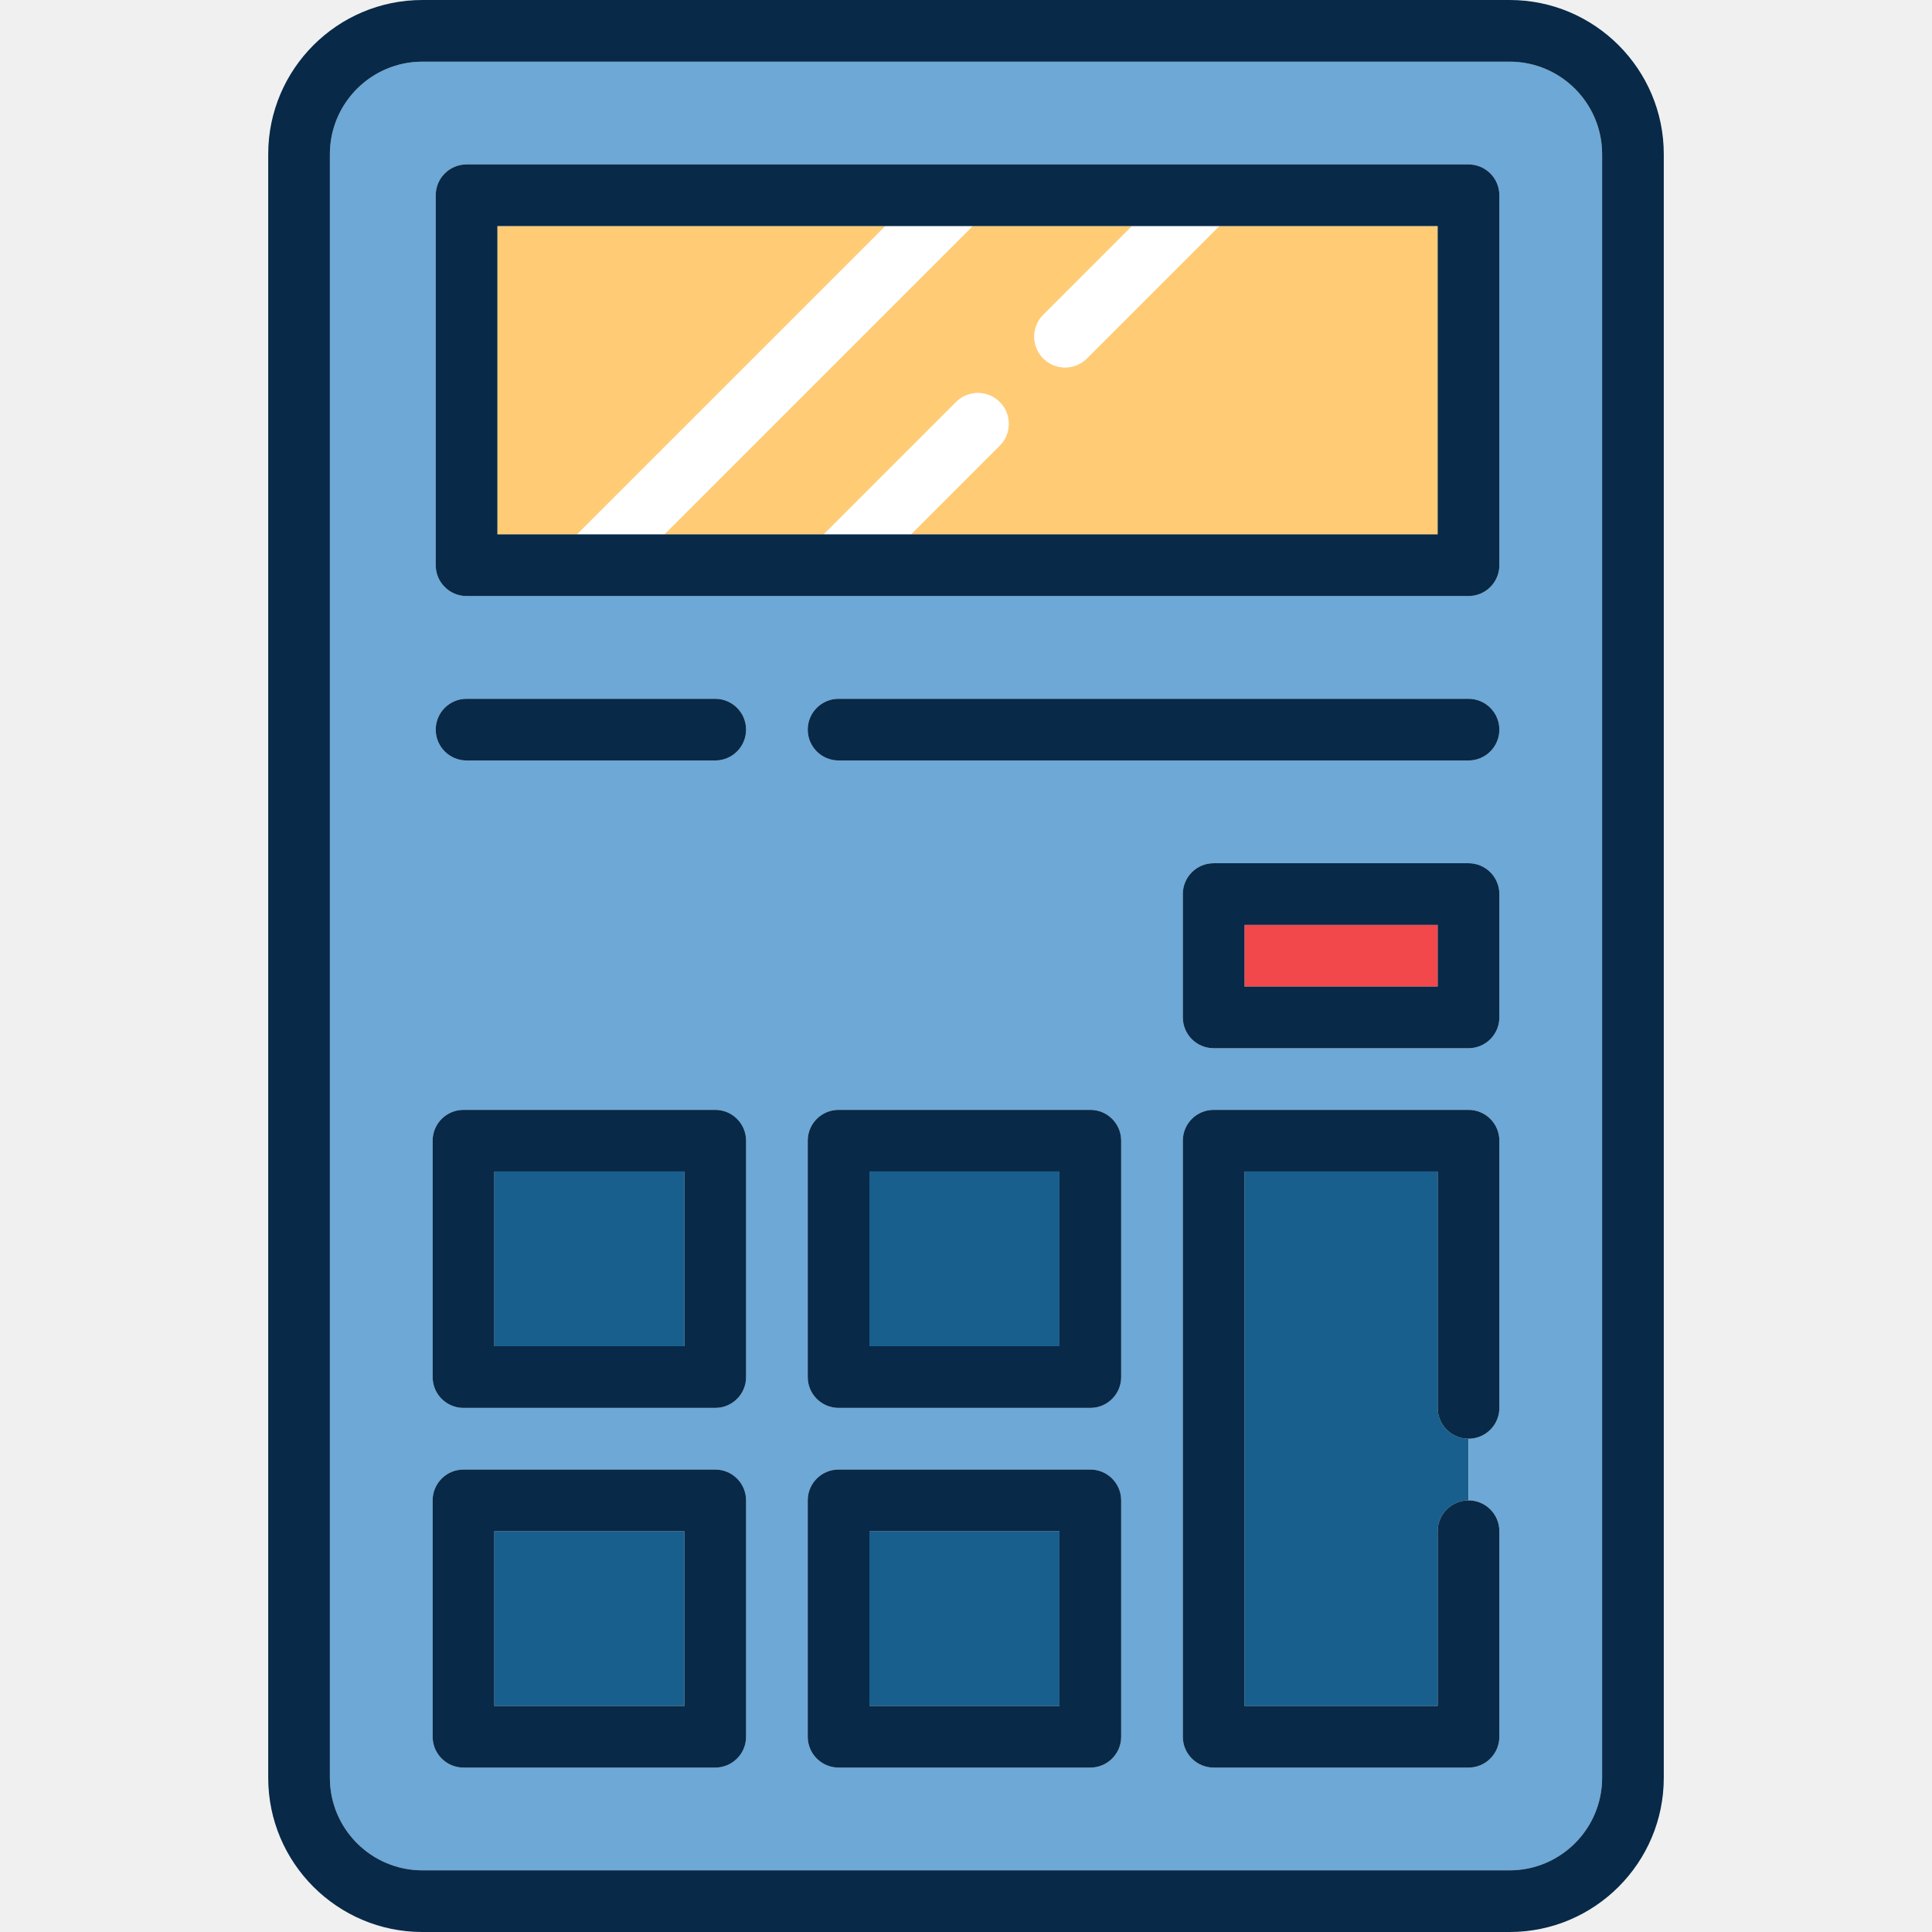
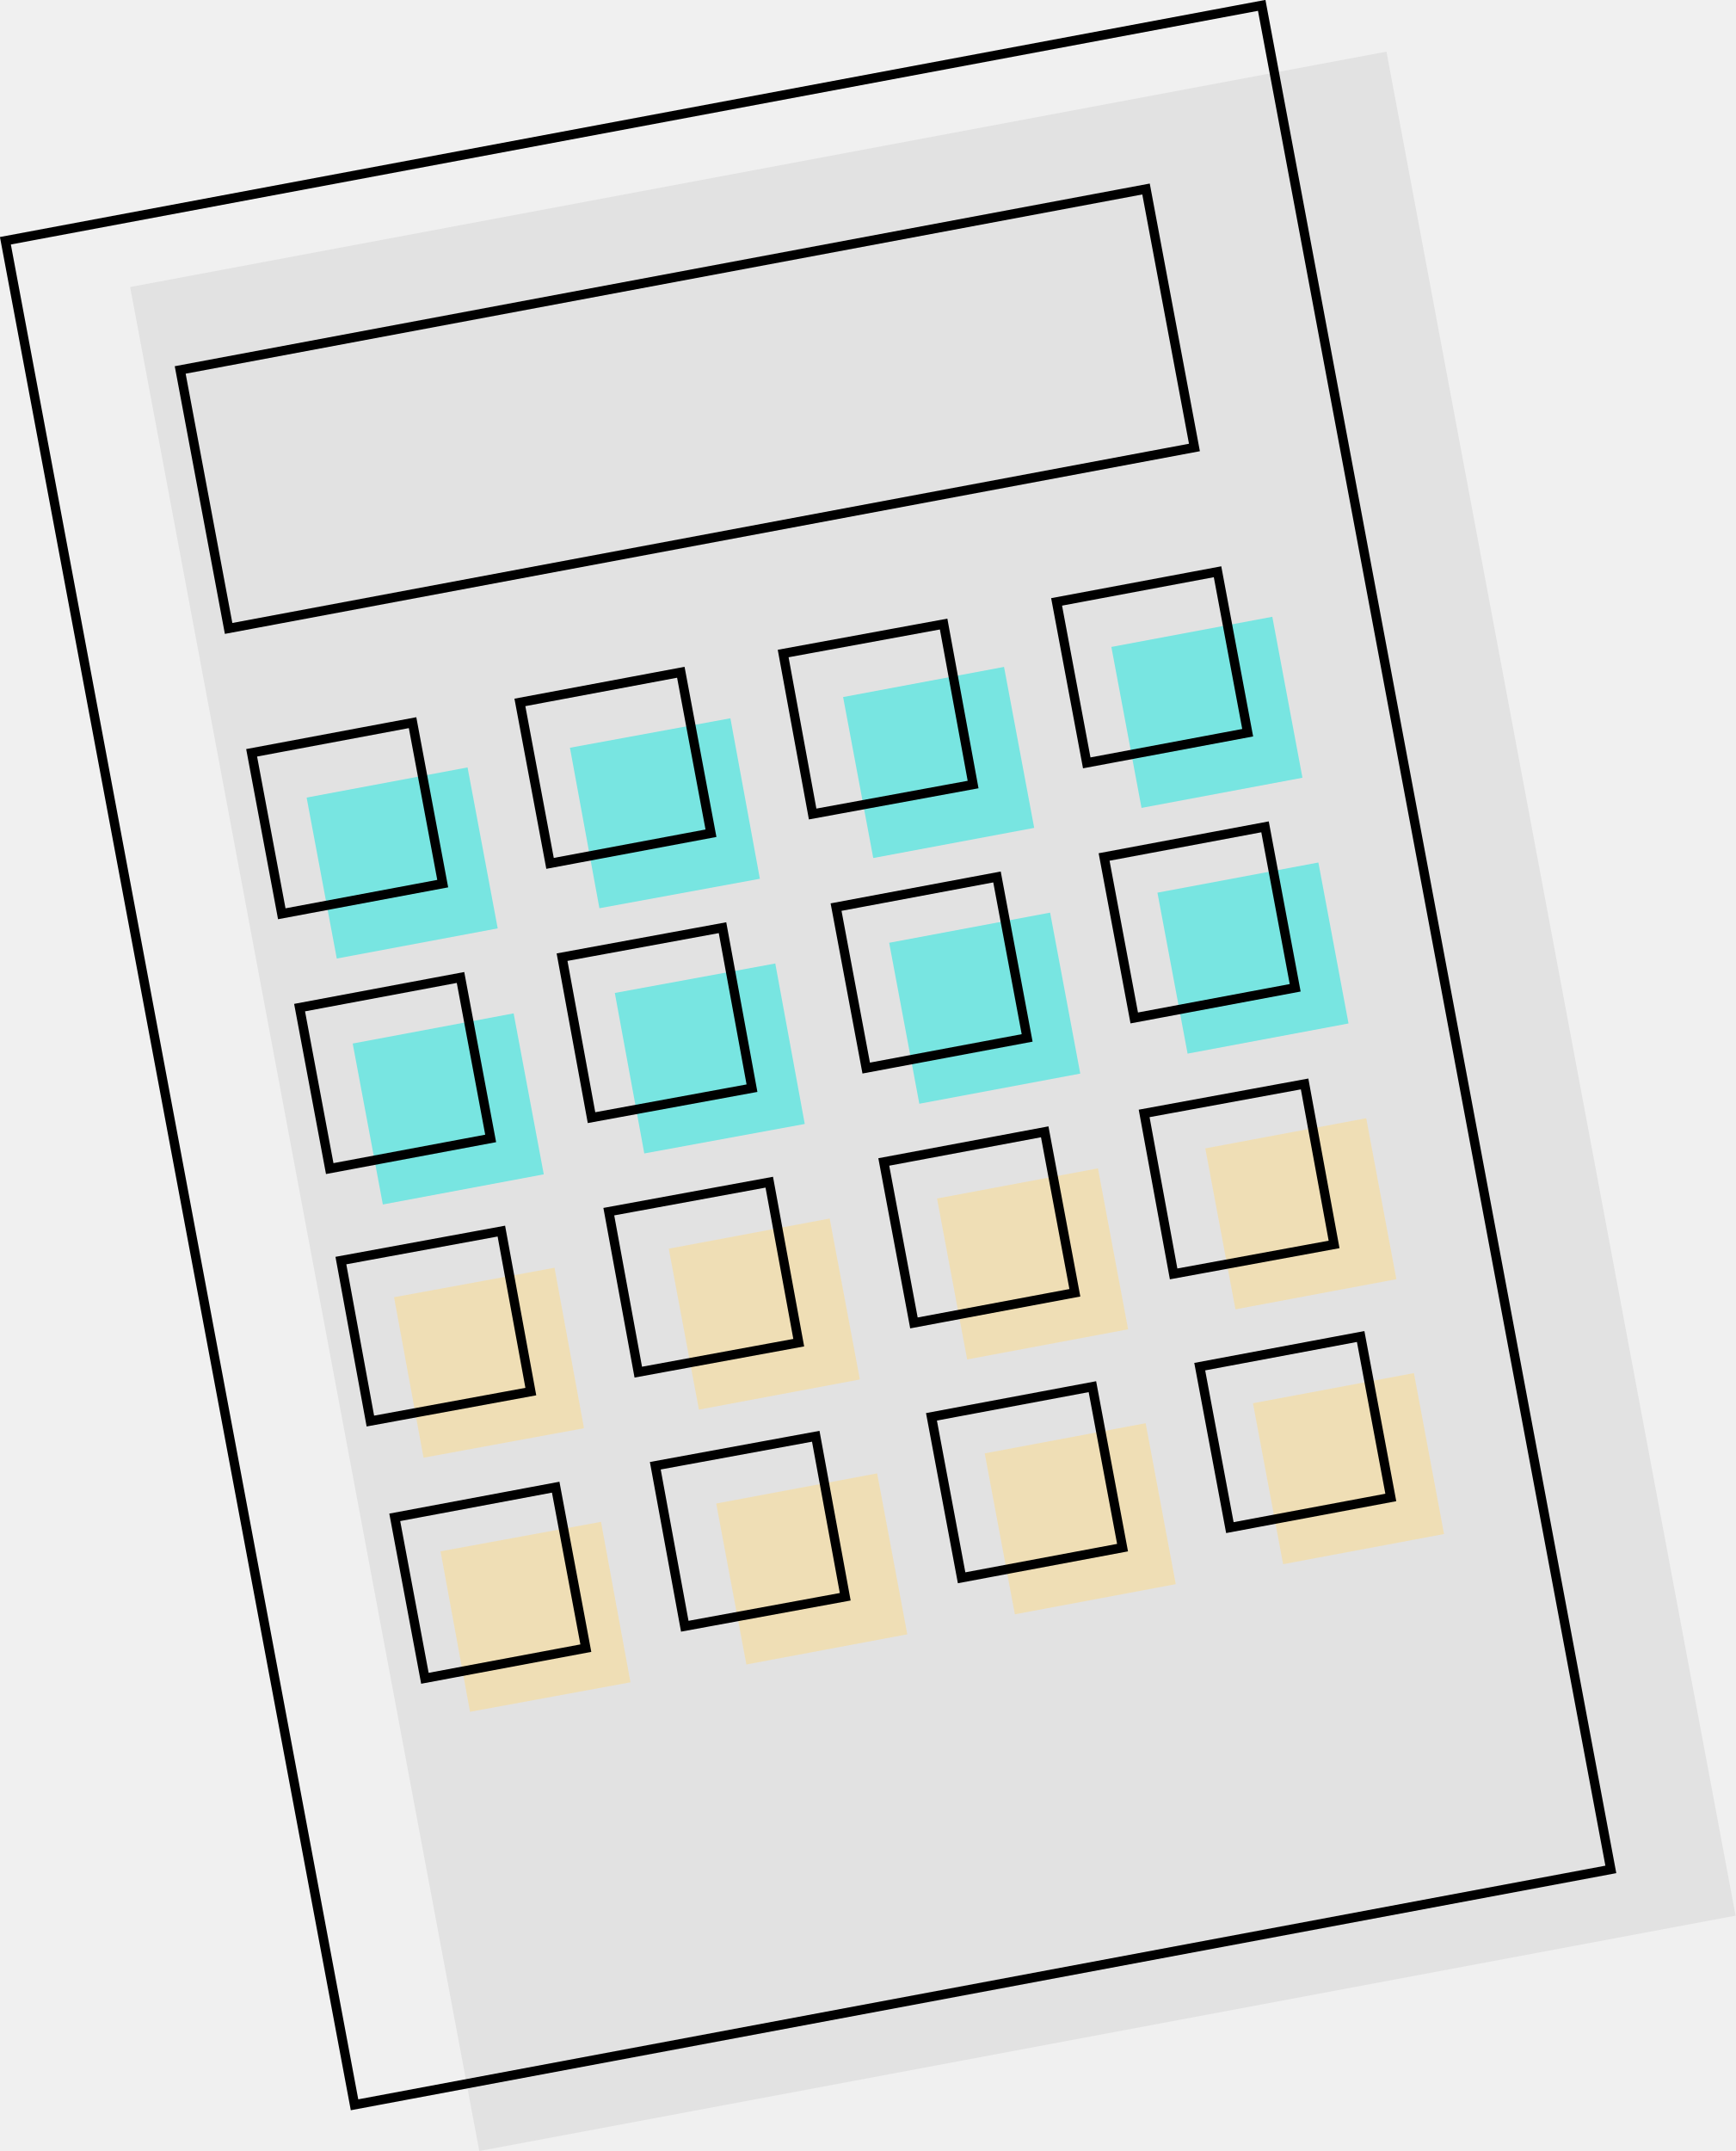
- <svg xmlns="http://www.w3.org/2000/svg" version="1.1" id="Capa_1" x="0px" y="0px" viewBox="0 0 470 470" style="enable-background:new 0 0 470 470;" xml:space="preserve">
-   <g>
-     <path style="fill:#FFCC75;" d="M264.41,87.197c-1.465,1.464-3.385,2.196-5.304,2.196s-3.839-0.732-5.304-2.196   c-2.929-2.93-2.929-7.678,0-10.607L275.393,55h-38.785l-75,75h38.786l32.197-32.197c2.928-2.927,7.677-2.928,10.607,0   c2.929,2.93,2.929,7.678,0,10.607L221.607,130H349.75V55h-53.143L264.41,87.197z" />
-     <polygon style="fill:#FFCC75;" points="121,55 121,130 140.393,130 215.393,55  " />
-     <rect x="302.75" y="225" style="fill:#F2484B;" width="47" height="15" />
-     <path style="fill:#185F8D;" d="M349.75,342.5V285h-47v130h47v-42.5c0-4.143,3.357-7.5,7.5-7.5v-15   C353.107,350,349.75,346.643,349.75,342.5z" />
-     <rect x="211.5" y="285" style="fill:#185F8D;" width="46.25" height="42.5" />
-     <rect x="120.25" y="285" style="fill:#185F8D;" width="46.25" height="42.5" />
-     <rect x="211.5" y="372.5" style="fill:#185F8D;" width="46.25" height="42.5" />
-     <rect x="120.25" y="372.5" style="fill:#185F8D;" width="46.25" height="42.5" />
-     <path style="fill:#6DA8D6;" d="M367.25,15h-264.5c-12.407,0-22.5,10.094-22.5,22.5v395c0,12.406,10.093,22.5,22.5,22.5h264.5   c12.406,0,22.5-10.094,22.5-22.5v-395C389.75,25.094,379.656,15,367.25,15z M181.5,422.5c0,4.143-3.358,7.5-7.5,7.5h-61.25   c-4.142,0-7.5-3.357-7.5-7.5V365c0-4.143,3.358-7.5,7.5-7.5H174c4.142,0,7.5,3.357,7.5,7.5V422.5z M181.5,335   c0,4.143-3.358,7.5-7.5,7.5h-61.25c-4.142,0-7.5-3.357-7.5-7.5v-57.5c0-4.143,3.358-7.5,7.5-7.5H174c4.142,0,7.5,3.357,7.5,7.5V335   z M174,185h-60.5c-4.142,0-7.5-3.357-7.5-7.5s3.358-7.5,7.5-7.5H174c4.142,0,7.5,3.357,7.5,7.5S178.142,185,174,185z M272.75,422.5   c0,4.143-3.357,7.5-7.5,7.5H204c-4.142,0-7.5-3.357-7.5-7.5V365c0-4.143,3.358-7.5,7.5-7.5h61.25c4.143,0,7.5,3.357,7.5,7.5V422.5z    M272.75,335c0,4.143-3.357,7.5-7.5,7.5H204c-4.142,0-7.5-3.357-7.5-7.5v-57.5c0-4.143,3.358-7.5,7.5-7.5h61.25   c4.143,0,7.5,3.357,7.5,7.5V335z M364.75,342.5c0,4.143-3.357,7.5-7.5,7.5v15c4.143,0,7.5,3.357,7.5,7.5v50   c0,4.143-3.357,7.5-7.5,7.5h-62c-4.143,0-7.5-3.357-7.5-7.5v-145c0-4.143,3.357-7.5,7.5-7.5h62c4.143,0,7.5,3.357,7.5,7.5V342.5z    M364.75,247.5c0,4.143-3.357,7.5-7.5,7.5h-62c-4.143,0-7.5-3.357-7.5-7.5v-30c0-4.143,3.357-7.5,7.5-7.5h62   c4.143,0,7.5,3.357,7.5,7.5V247.5z M357.25,185H204c-4.142,0-7.5-3.357-7.5-7.5s3.358-7.5,7.5-7.5h153.25   c4.143,0,7.5,3.357,7.5,7.5S361.393,185,357.25,185z M364.75,137.5c0,4.143-3.357,7.5-7.5,7.5H113.5c-4.142,0-7.5-3.357-7.5-7.5   v-90c0-4.143,3.358-7.5,7.5-7.5h243.75c4.143,0,7.5,3.357,7.5,7.5V137.5z" />
-     <path style="fill:#082947;" d="M357.25,210h-62c-4.143,0-7.5,3.357-7.5,7.5v30c0,4.143,3.357,7.5,7.5,7.5h62   c4.143,0,7.5-3.357,7.5-7.5v-30C364.75,213.357,361.393,210,357.25,210z M349.75,240h-47v-15h47V240z" />
-     <path style="fill:#082947;" d="M174,357.5h-61.25c-4.142,0-7.5,3.357-7.5,7.5v57.5c0,4.143,3.358,7.5,7.5,7.5H174   c4.142,0,7.5-3.357,7.5-7.5V365C181.5,360.857,178.142,357.5,174,357.5z M166.5,415h-46.25v-42.5h46.25V415z" />
-     <path style="fill:#082947;" d="M265.25,357.5H204c-4.142,0-7.5,3.357-7.5,7.5v57.5c0,4.143,3.358,7.5,7.5,7.5h61.25   c4.143,0,7.5-3.357,7.5-7.5V365C272.75,360.857,269.393,357.5,265.25,357.5z M257.75,415H211.5v-42.5h46.25V415z" />
-     <path style="fill:#082947;" d="M174,270h-61.25c-4.142,0-7.5,3.357-7.5,7.5V335c0,4.143,3.358,7.5,7.5,7.5H174   c4.142,0,7.5-3.357,7.5-7.5v-57.5C181.5,273.357,178.142,270,174,270z M166.5,327.5h-46.25V285h46.25V327.5z" />
-     <path style="fill:#082947;" d="M265.25,270H204c-4.142,0-7.5,3.357-7.5,7.5V335c0,4.143,3.358,7.5,7.5,7.5h61.25   c4.143,0,7.5-3.357,7.5-7.5v-57.5C272.75,273.357,269.393,270,265.25,270z M257.75,327.5H211.5V285h46.25V327.5z" />
-     <path style="fill:#082947;" d="M357.25,270h-62c-4.143,0-7.5,3.357-7.5,7.5v145c0,4.143,3.357,7.5,7.5,7.5h62   c4.143,0,7.5-3.357,7.5-7.5v-50c0-4.143-3.357-7.5-7.5-7.5s-7.5,3.357-7.5,7.5V415h-47V285h47v57.5c0,4.143,3.357,7.5,7.5,7.5   s7.5-3.357,7.5-7.5v-65C364.75,273.357,361.393,270,357.25,270z" />
-     <path style="fill:#082947;" d="M367.25,0h-264.5c-20.678,0-37.5,16.822-37.5,37.5v395c0,20.678,16.822,37.5,37.5,37.5h264.5   c20.678,0,37.5-16.822,37.5-37.5v-395C404.75,16.822,387.928,0,367.25,0z M389.75,432.5c0,12.406-10.094,22.5-22.5,22.5h-264.5   c-12.407,0-22.5-10.094-22.5-22.5v-395c0-12.406,10.093-22.5,22.5-22.5h264.5c12.406,0,22.5,10.094,22.5,22.5V432.5z" />
-     <polygon style="fill:#FFFFFF;" points="215.393,55 140.393,130 161.607,130 236.607,55  " />
-     <path style="fill:#FFFFFF;" d="M253.803,87.197c1.465,1.464,3.385,2.196,5.304,2.196s3.839-0.732,5.304-2.196L296.607,55h-21.215   l-21.59,21.59C250.874,79.52,250.874,84.268,253.803,87.197z" />
-     <path style="fill:#FFFFFF;" d="M243.197,97.803c-2.93-2.928-7.679-2.927-10.607,0L200.393,130h21.214l21.59-21.59   C246.126,105.48,246.126,100.732,243.197,97.803z" />
-     <path style="fill:#082947;" d="M357.25,40H113.5c-4.142,0-7.5,3.357-7.5,7.5v90c0,4.143,3.358,7.5,7.5,7.5h243.75   c4.143,0,7.5-3.357,7.5-7.5v-90C364.75,43.357,361.393,40,357.25,40z M349.75,130H121V55h228.75V130z" />
-     <path style="fill:#082947;" d="M357.25,170H204c-4.142,0-7.5,3.357-7.5,7.5s3.358,7.5,7.5,7.5h153.25c4.143,0,7.5-3.357,7.5-7.5   S361.393,170,357.25,170z" />
-     <path style="fill:#082947;" d="M174,170h-60.5c-4.142,0-7.5,3.357-7.5,7.5s3.358,7.5,7.5,7.5H174c4.142,0,7.5-3.357,7.5-7.5   S178.142,170,174,170z" />
+ <svg xmlns="http://www.w3.org/2000/svg" viewBox="0 0 76.1 94.31">
+   <defs>
+     <style>.cls-1{fill:#e2e2e2;}.cls-2{fill:#78e5e1;}.cls-3{fill:none;stroke:#000;stroke-miterlimit:10;stroke-width:0.41px;}.cls-4{opacity:0.57;}.cls-5{fill:#fadb93;}</style>
+   </defs>
+   <g id="Layer_2" data-name="Layer 2">
+     <g id="Layer_2-2" data-name="Layer 2">
+       <rect class="cls-1" x="12.88" y="6.72" width="56.05" height="83.15" transform="translate(-8.19 8.35) rotate(-10.61)" />
+       <rect class="cls-2" x="16.06" y="45.03" width="7.18" height="7.18" transform="translate(-8.61 4.45) rotate(-10.61)" />
+       <rect class="cls-2" x="51.35" y="38.42" width="7.18" height="7.18" transform="translate(-6.79 10.83) rotate(-10.61)" />
+       <rect class="cls-2" x="39.59" y="40.62" width="7.18" height="7.18" transform="translate(-7.4 8.7) rotate(-10.61)" />
+       <rect class="cls-2" x="27.82" y="42.82" width="7.18" height="7.18" transform="matrix(0.98, -0.18, 0.18, 0.98, -8.01, 6.58)" />
+       <rect class="cls-2" x="14.04" y="34.25" width="7.18" height="7.18" transform="translate(-6.66 3.89) rotate(-10.61)" />
+       <rect class="cls-2" x="49.33" y="27.64" width="7.18" height="7.18" transform="translate(-4.84 10.28) rotate(-10.61)" />
+       <rect class="cls-2" x="37.57" y="29.84" width="7.18" height="7.18" transform="translate(-5.45 8.15) rotate(-10.61)" />
+       <rect class="cls-2" x="25.8" y="32.05" width="7.18" height="7.18" transform="matrix(0.98, -0.18, 0.18, 0.98, -6.06, 6.02)" />
+       <rect class="cls-3" x="7.41" y="4.69" width="56.05" height="83.15" transform="translate(-7.91 7.31) rotate(-10.61)" />
+       <rect class="cls-3" x="8.59" y="12.16" width="43.09" height="11.53" transform="translate(-2.78 5.85) rotate(-10.61)" />
+       <rect class="cls-3" x="11.63" y="32.28" width="7.18" height="7.18" transform="translate(-6.34 3.42) rotate(-10.61)" />
+       <rect class="cls-3" x="46.93" y="25.67" width="7.18" height="7.18" transform="translate(-4.52 9.8) rotate(-10.61)" />
+       <rect class="cls-3" x="35.16" y="27.87" width="7.18" height="7.18" transform="matrix(0.98, -0.18, 0.18, 0.98, -5.13, 7.67)" />
+       <rect class="cls-3" x="23.4" y="30.08" width="7.18" height="7.18" transform="translate(-5.74 5.54) rotate(-10.61)" />
+       <rect class="cls-3" x="13.73" y="43.46" width="7.18" height="7.18" transform="translate(-8.36 3.99) rotate(-10.61)" />
+       <rect class="cls-3" x="49.02" y="36.85" width="7.18" height="7.18" transform="translate(-6.55 10.38) rotate(-10.61)" />
+       <rect class="cls-3" x="37.26" y="39.05" width="7.18" height="7.18" transform="translate(-7.15 8.25) rotate(-10.61)" />
+       <rect class="cls-3" x="25.49" y="41.26" width="7.18" height="7.18" transform="matrix(0.98, -0.18, 0.18, 0.98, -7.76, 6.12)" />
+       <g class="cls-4">
+         <rect class="cls-5" x="18.16" y="56.24" width="7.18" height="7.18" transform="matrix(0.98, -0.18, 0.18, 0.98, -10.64, 5.03)" />
+         <rect class="cls-5" x="53.45" y="49.63" width="7.18" height="7.18" transform="translate(-8.82 11.41) rotate(-10.61)" />
+         <rect class="cls-5" x="41.69" y="51.83" width="7.18" height="7.18" transform="translate(-9.43 9.28) rotate(-10.61)" />
+         <rect class="cls-5" x="29.92" y="54.03" width="7.18" height="7.18" transform="translate(-10.03 7.15) rotate(-10.61)" />
+       </g>
+       <rect class="cls-3" x="15.82" y="54.64" width="7.18" height="7.18" transform="matrix(0.98, -0.18, 0.18, 0.98, -10.39, 4.57)" />
+       <rect class="cls-3" x="51.12" y="48.03" width="7.18" height="7.18" transform="matrix(0.98, -0.18, 0.18, 0.98, -8.57, 10.95)" />
+       <rect class="cls-3" x="39.35" y="50.23" width="7.18" height="7.18" transform="translate(-9.17 8.82) rotate(-10.61)" />
+       <rect class="cls-3" x="27.59" y="52.44" width="7.18" height="7.18" transform="matrix(0.98, -0.18, 0.18, 0.98, -9.78, 6.7)" />
+       <g class="cls-4">
+         <rect class="cls-5" x="20.25" y="67.41" width="7.18" height="7.18" transform="matrix(0.98, -0.18, 0.18, 0.98, -12.66, 5.6)" />
+         <rect class="cls-5" x="55.54" y="60.8" width="7.18" height="7.18" transform="translate(-10.84 11.99) rotate(-10.61)" />
+         <rect class="cls-5" x="43.78" y="63" width="7.18" height="7.18" transform="translate(-11.45 9.86) rotate(-10.61)" />
+         <rect class="cls-5" x="32.01" y="65.2" width="7.18" height="7.18" transform="translate(-12.06 7.73) rotate(-10.61)" />
+       </g>
+       <rect class="cls-3" x="17.91" y="65.81" width="7.18" height="7.18" transform="translate(-12.41 5.14) rotate(-10.61)" />
+       <rect class="cls-3" x="53.21" y="59.2" width="7.18" height="7.18" transform="translate(-10.59 11.53) rotate(-10.61)" />
+       <rect class="cls-3" x="41.44" y="61.4" width="7.18" height="7.18" transform="translate(-11.19 9.4) rotate(-10.61)" />
+       <rect class="cls-3" x="29.68" y="63.61" width="7.18" height="7.18" transform="matrix(0.98, -0.18, 0.18, 0.98, -11.8, 7.27)" />
+     </g>
  </g>
-   <g>
- </g>
-   <g>
- </g>
-   <g>
- </g>
-   <g>
- </g>
-   <g>
- </g>
-   <g>
- </g>
-   <g>
- </g>
-   <g>
- </g>
-   <g>
- </g>
-   <g>
- </g>
-   <g>
- </g>
-   <g>
- </g>
-   <g>
- </g>
-   <g>
- </g>
-   <g>
- </g>
</svg>
